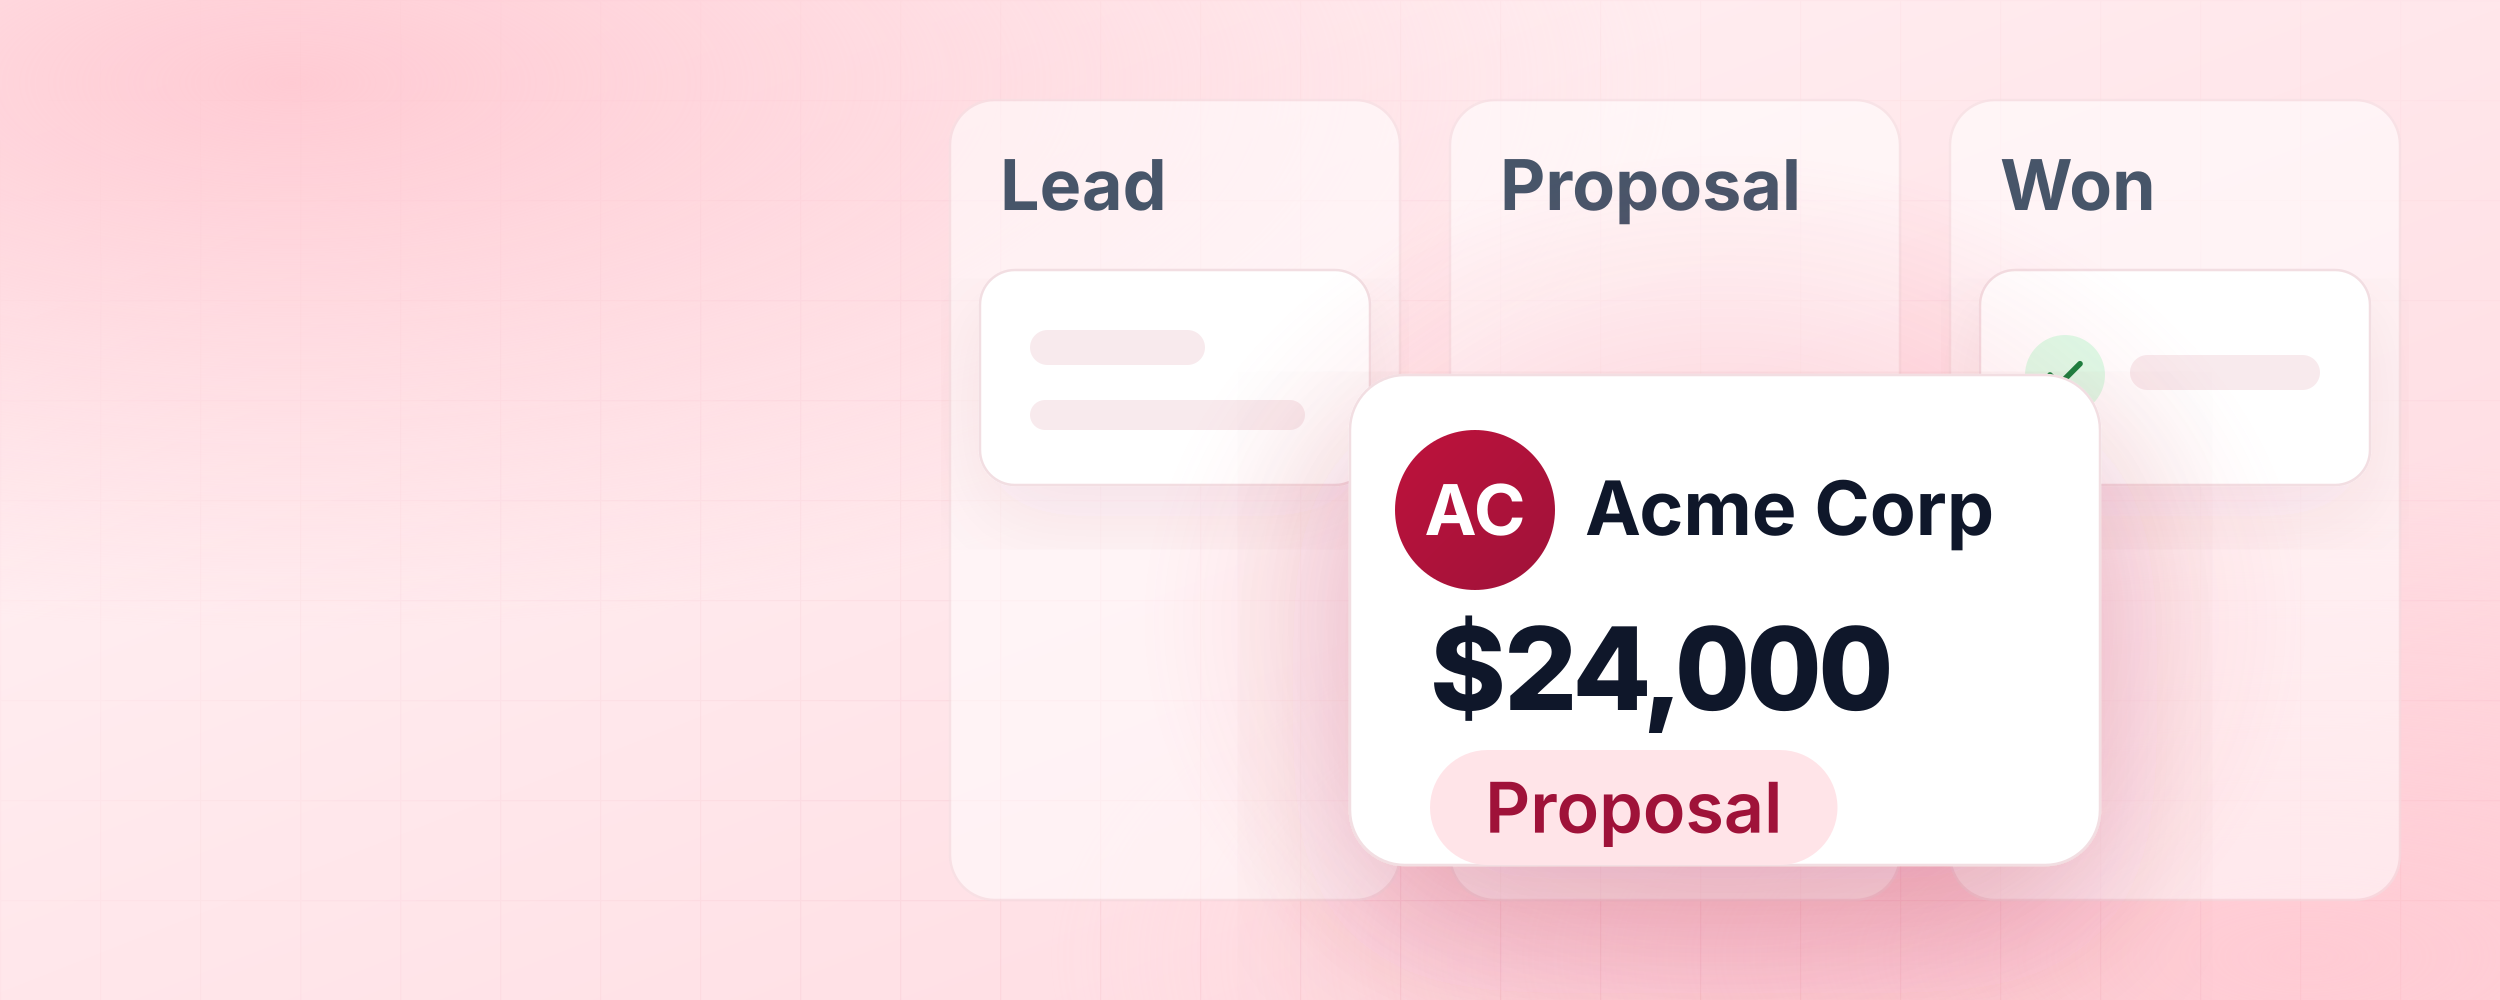
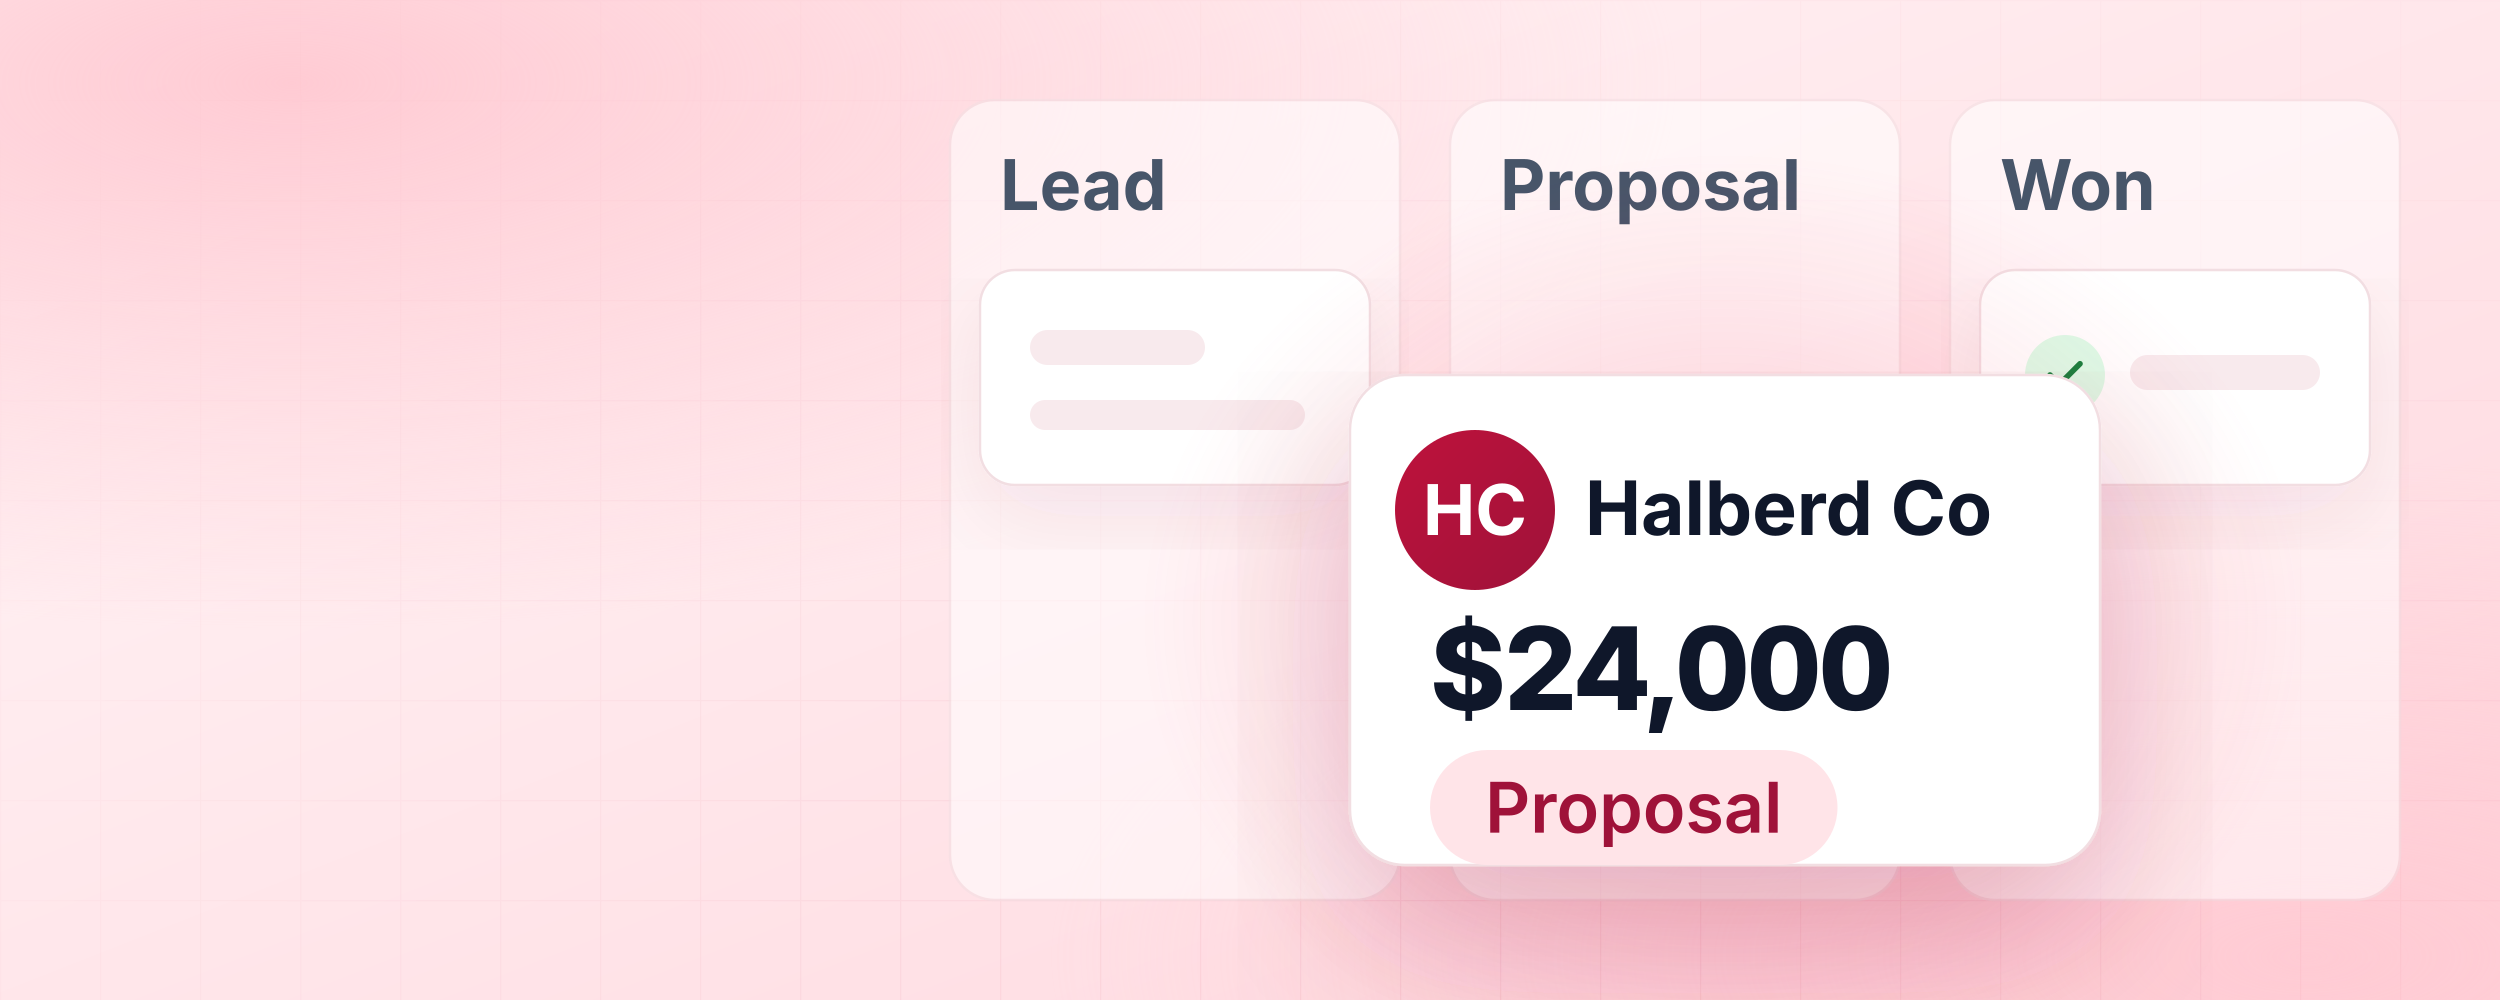
<svg xmlns="http://www.w3.org/2000/svg" xmlns:xlink="http://www.w3.org/1999/xlink" viewBox="0 0 1000 400" width="1000" height="400" role="img">
  <defs>
    <linearGradient id="bg" x1="0" y1="0" x2="1" y2="1">
      <stop offset="0" stop-color="#FFF7F8" />
      <stop offset="1" stop-color="#FFD6DD" />
    </linearGradient>
    <radialGradient id="glowA" cx="0.12" cy="0.08" r="0.55">
      <stop offset="0" stop-color="#FFC9D2" stop-opacity="0.95" />
      <stop offset="1" stop-color="#FFC9D2" stop-opacity="0" />
    </radialGradient>
    <radialGradient id="glowB" cx="0.92" cy="0.96" r="0.5">
      <stop offset="0" stop-color="#FFC9D2" stop-opacity="0.85" />
      <stop offset="1" stop-color="#FFC9D2" stop-opacity="0" />
    </radialGradient>
    <linearGradient id="gAcc" x1="0" y1="0" x2="1" y2="1">
      <stop offset="0" stop-color="#BE123C" />
      <stop offset="1" stop-color="#9F1239" />
    </linearGradient>
    <linearGradient id="gStroke" x1="0" y1="0" x2="1" y2="0">
      <stop offset="0" stop-color="#FDA4AF" />
      <stop offset="1" stop-color="#FB7185" />
    </linearGradient>
    <pattern id="grid" width="40" height="40" patternUnits="userSpaceOnUse">
      <path d="M40 0H0V40" fill="none" stroke="#BE123C" stroke-opacity="0.07" stroke-width="1" />
    </pattern>
    <radialGradient id="fade" cx="0.5" cy="0.45" r="0.65">
      <stop offset="0" stop-color="#fff" stop-opacity="1" />
      <stop offset="1" stop-color="#fff" stop-opacity="0" />
    </radialGradient>
    <mask id="gridMask">
      <rect width="1200" height="800" fill="url(#fade)" />
    </mask>
    <filter id="e1" x="-10%" y="-10%" width="120%" height="140%">
      <feDropShadow dx="0" dy="1" stdDeviation="1.2" flood-color="#0F172A" flood-opacity="0.07" />
      <feDropShadow dx="0" dy="12" stdDeviation="18" flood-color="#881337" flood-opacity="0.08" />
    </filter>
    <filter id="e2" x="-15%" y="-15%" width="130%" height="160%">
      <feDropShadow dx="0" dy="2" stdDeviation="3" flood-color="#0F172A" flood-opacity="0.10" />
      <feDropShadow dx="0" dy="28" stdDeviation="34" flood-color="#881337" flood-opacity="0.20" />
    </filter>
    <radialGradient id="spot" cx="0.5" cy="0.5" r="0.5">
      <stop offset="0" stop-color="#F43F5E" stop-opacity="0.24" />
      <stop offset="1" stop-color="#F43F5E" stop-opacity="0" />
    </radialGradient>
    <path id="g700_L" d="M135 0V1490H440V253H1083V0Z" />
    <path id="g700_e" d="M633 -22Q462 -22 338.0 48.0Q214 118 147.5 247.0Q81 376 81 553Q81 726 147.5 856.0Q214 986 334.5 1059.0Q455 1132 618 1132Q764 1132 883.0 1070.0Q1002 1008 1072.5 882.0Q1143 756 1143 565V481H378Q383 344 454.0 274.0Q525 204 638 204Q717 204 773.5 237.5Q830 271 854 336L1126 285Q1085 146 956.5 62.0Q828 -22 633 -22ZM380 669H854Q843 778 784.0 842.0Q725 906 621 906Q513 906 451.0 839.5Q389 773 380 669Z" />
    <path id="g700_a" d="M440 -22Q280 -22 174.0 62.5Q68 147 68 313Q68 438 128.0 509.0Q188 580 284.0 613.0Q380 646 490 656Q634 670 697.5 685.5Q761 701 761 756V761Q761 832 715.5 871.0Q670 910 586 910Q499 910 446.0 872.5Q393 835 375 781L100 827Q143 972 271.5 1052.0Q400 1132 587 1132Q707 1132 815.5 1094.0Q924 1056 992.5 972.5Q1061 889 1061 753V0H777V155H767Q726 77 645.0 27.5Q564 -22 440 -22ZM525 189Q630 189 696.5 250.0Q763 311 763 400V521Q745 508 704.5 498.5Q664 489 619.0 481.5Q574 474 541 470Q458 458 407.0 423.0Q356 388 356 321Q356 256 403.5 222.5Q451 189 525 189Z" />
    <path id="g700_d" d="M537 -19Q408 -19 305.0 47.5Q202 114 141.5 242.5Q81 371 81 557Q81 748 143.0 876.0Q205 1004 308.0 1068.0Q411 1132 535 1132Q630 1132 693.0 1100.0Q756 1068 794.5 1021.0Q833 974 853 930H863V1490H1163V0H868V179H853Q832 134 793.0 88.5Q754 43 691.0 12.0Q628 -19 537 -19ZM629 222Q743 222 806.0 314.0Q869 406 869 558Q869 710 806.5 801.0Q744 892 629 892Q511 892 450.0 798.5Q389 705 389 558Q389 410 450.5 316.0Q512 222 629 222Z" />
    <path id="g700_P" d="M135 0V1490H716Q886 1490 1005.0 1425.5Q1124 1361 1186.5 1247.5Q1249 1134 1249 987Q1249 839 1185.5 726.5Q1122 614 1001.0 550.5Q880 487 709 487H440V0ZM440 733H660Q800 733 867.0 804.0Q934 875 934 987Q934 1100 867.0 1169.0Q800 1238 659 1238H440Z" />
    <path id="g700_r" d="M128 0V1118H418V923H430Q461 1026 533.5 1079.5Q606 1133 700 1133Q751 1133 797 1123V855Q777 861 738.5 865.5Q700 870 667 870Q563 870 495.5 805.0Q428 740 428 636V0Z" />
    <path id="g700_o" d="M628 -22Q460 -22 337.0 50.5Q214 123 147.5 252.5Q81 382 81 554Q81 727 147.5 857.0Q214 987 337.0 1059.5Q460 1132 628 1132Q796 1132 919.0 1059.5Q1042 987 1108.5 857.0Q1175 727 1175 554Q1175 382 1108.5 252.5Q1042 123 919.0 50.5Q796 -22 628 -22ZM628 214Q748 214 809.0 311.0Q870 408 870 555Q870 703 809.0 799.5Q748 896 628 896Q508 896 447.5 799.5Q387 703 387 555Q387 408 447.5 311.0Q508 214 628 214Z" />
    <path id="g700_p" d="M128 -418V1118H423V930H437Q457 974 495.5 1021.0Q534 1068 597.5 1100.0Q661 1132 756 1132Q880 1132 983.0 1068.0Q1086 1004 1147.5 876.0Q1209 748 1209 557Q1209 371 1149.0 242.5Q1089 114 986.0 47.5Q883 -19 754 -19Q663 -19 600.0 12.0Q537 43 497.5 88.5Q458 134 437 179H428V-418ZM662 222Q779 222 840.5 316.0Q902 410 902 558Q902 705 841.0 798.5Q780 892 662 892Q546 892 483.5 801.0Q421 710 421 558Q421 406 484.0 314.0Q547 222 662 222Z" />
    <path id="g700_s" d="M572 -22Q370 -22 238.5 64.0Q107 150 78 306L357 354Q400 198 581 198Q667 198 716.5 230.5Q766 263 766 313Q766 398 622 428L429 468Q107 534 107 785Q107 946 236.0 1039.0Q365 1132 577 1132Q776 1132 894.0 1051.0Q1012 970 1043 834L777 787Q759 844 711.0 880.5Q663 917 581 917Q507 917 457.0 885.5Q407 854 407 804Q407 762 439.5 732.5Q472 703 551 687L752 647Q1072 582 1072 345Q1072 235 1008.0 152.5Q944 70 831.0 24.0Q718 -22 572 -22Z" />
    <path id="g700_l" d="M428 1490V0H128V1490Z" />
    <path id="g700_W" d="M449 0 49 1490H382L555 757Q578 654 597.5 537.0Q617 420 635 305Q655 420 676.0 537.0Q697 654 722 757L904 1490H1221L1402 757Q1427 655 1448.0 539.0Q1469 423 1489 309Q1507 423 1526.5 539.0Q1546 655 1569 757L1742 1490H2076L1675 0H1327L1129 762Q1109 843 1093.0 932.5Q1077 1022 1061 1118Q1047 1025 1032.0 935.5Q1017 846 995 762L798 0Z" />
    <path id="g700_n" d="M428 647V0H128V1118H411L415 887Q462 1004 548.0 1068.0Q634 1132 763 1132Q937 1132 1042.0 1020.0Q1147 908 1147 711V0H847V659Q847 763 793.5 822.0Q740 881 645 881Q549 881 488.5 819.5Q428 758 428 647Z" />
    <path id="g700_A" d="M49 0 558 1490H958L1480 0H1141L1026 346H497L386 0ZM573 585H947L902 719Q866 833 830.0 966.0Q794 1099 755 1251Q718 1097 684.0 964.0Q650 831 616 719Z" />
    <path id="g700_C" d="M786 -20Q587 -20 431.0 70.0Q275 160 184.5 331.0Q94 502 94 744Q94 987 185.0 1158.5Q276 1330 433.0 1420.0Q590 1510 786 1510Q955 1510 1092.0 1447.5Q1229 1385 1317.0 1266.5Q1405 1148 1427 981H1118Q1097 1102 1008.5 1170.5Q920 1239 792 1239Q618 1239 511.0 1110.0Q404 981 404 744Q404 502 511.5 376.5Q619 251 791 251Q918 251 1007.5 319.5Q1097 388 1119 510H1428Q1411 371 1330.0 250.5Q1249 130 1111.5 55.0Q974 -20 786 -20Z" />
    <path id="g700_c" d="M628 -22Q459 -22 336.5 50.5Q214 123 147.5 252.5Q81 382 81 554Q81 727 147.5 857.0Q214 987 336.5 1059.5Q459 1132 628 1132Q827 1132 960.0 1032.5Q1093 933 1125 760L846 708Q827 795 772.5 845.5Q718 896 631 896Q511 896 449.0 801.5Q387 707 387 555Q387 405 449.0 309.5Q511 214 631 214Q718 214 774.0 266.5Q830 319 848 409L1127 358Q1095 181 962.0 79.5Q829 -22 628 -22Z" />
    <path id="g700_m" d="M128 0V1118H406L418 901Q463 1023 550.0 1079.0Q637 1135 737 1135Q949 1135 1025 884Q1072 1013 1170.5 1074.0Q1269 1135 1384 1135Q1538 1135 1639.5 1035.5Q1741 936 1741 754V0H1441V697Q1441 791 1389.5 837.5Q1338 884 1263 884Q1178 884 1128.5 830.0Q1079 776 1079 688V0H789V705Q789 787 740.5 835.5Q692 884 615 884Q536 884 482.0 830.5Q428 777 428 676V0Z" />
    <path id="g800_dollar" d="M630 -194V-18Q376 -5 226.0 121.5Q76 248 72 492H411Q416 397 474.5 343.0Q533 289 630 277V612L524 637Q331 681 221.0 781.0Q111 881 111 1049Q111 1178 177.0 1277.5Q243 1377 360.0 1437.0Q477 1497 630 1508V1684H750V1508Q905 1498 1019.0 1437.5Q1133 1377 1195.5 1276.5Q1258 1176 1260 1046H921Q908 1189 750 1213V895L825 877Q1041 829 1160.5 720.0Q1280 611 1280 432Q1280 231 1140.0 112.5Q1000 -6 750 -18V-194ZM750 278Q831 290 877.0 331.5Q923 373 923 433Q923 487 880.0 522.0Q837 557 750 583ZM630 924V1213Q553 1202 514.5 1164.0Q476 1126 476 1073Q476 1016 517.0 981.5Q558 947 630 924Z" />
    <path id="g800_two_tf" d="M122 0V253L664 732Q756 816 807.5 882.5Q859 949 859 1034Q859 1127 799.0 1180.0Q739 1233 647 1233Q552 1233 495.0 1177.0Q438 1121 438 1019H102Q102 1170 170.5 1280.0Q239 1390 362.0 1450.0Q485 1510 648 1510Q816 1510 940.5 1453.5Q1065 1397 1133.0 1295.5Q1201 1194 1201 1061Q1201 976 1167.5 893.0Q1134 810 1046.0 708.5Q958 607 797 467L612 295V285H1220V0Z" />
    <path id="g800_four_tf" d="M43 249V525L655 1490H1100V528H1279V249H1100V0H761V249ZM769 528V1114H757L394 540V528Z" />
    <path id="g800_comma_tf" d="M36 -410 124 232H462L266 -410Z" />
    <path id="g800_zero_tf" d="M661 -20Q365 -20 218.5 181.5Q72 383 72 744Q72 1106 219.0 1308.0Q366 1510 661 1510Q956 1510 1103.0 1307.5Q1250 1105 1250 744Q1250 383 1103.5 181.5Q957 -20 661 -20ZM661 269Q784 269 841.5 384.0Q899 499 899 744Q899 992 841.5 1107.5Q784 1223 661 1223Q538 1223 480.5 1107.5Q423 992 423 744Q423 499 480.5 384.0Q538 269 661 269Z" />
    <path id="g600_P" d="M150 0V1490H707Q878 1490 995.0 1426.0Q1112 1362 1172.0 1250.5Q1232 1139 1232 997Q1232 854 1171.5 742.5Q1111 631 993.0 567.5Q875 504 703 504H417V0ZM417 724H668Q819 724 889.0 801.0Q959 878 959 997Q959 1116 889.0 1191.0Q819 1266 666 1266H417Z" />
    <path id="g600_r" d="M138 0V1118H390V931H402Q432 1028 507.0 1080.5Q582 1133 678 1133Q728 1133 773 1126V887Q757 891 721.0 895.5Q685 900 650 900Q541 900 469.5 832.5Q398 765 398 658V0Z" />
    <path id="g600_o" d="M623 -23Q460 -23 340.0 49.5Q220 122 154.5 251.5Q89 381 89 553Q89 727 154.5 857.5Q220 988 340.0 1060.0Q460 1132 623 1132Q786 1132 906.0 1060.0Q1026 988 1092.0 857.5Q1158 727 1158 553Q1158 381 1092.0 251.5Q1026 122 906.0 49.5Q786 -23 623 -23ZM623 188Q714 188 774.0 237.0Q834 286 864.0 369.0Q894 452 894 554Q894 657 864.0 740.0Q834 823 774.0 872.0Q714 921 623 921Q533 921 473.0 872.0Q413 823 383.5 740.0Q354 657 354 554Q354 452 383.5 369.0Q413 286 473.0 237.0Q533 188 623 188Z" />
    <path id="g600_p" d="M138 -418V1118H392V933H409Q428 972 465.0 1018.5Q502 1065 566.0 1098.5Q630 1132 729 1132Q858 1132 962.5 1066.0Q1067 1000 1128.5 871.5Q1190 743 1190 557Q1190 373 1129.5 244.0Q1069 115 965.0 47.5Q861 -20 728 -20Q632 -20 568.5 12.5Q505 45 467.0 91.0Q429 137 409 177H398V-418ZM658 194Q788 194 855.5 297.5Q923 401 923 558Q923 714 856.5 816.0Q790 918 658 918Q529 918 461.0 819.5Q393 721 393 558Q393 395 462.0 294.5Q531 194 658 194Z" />
    <path id="g600_s" d="M561 -23Q368 -23 242.5 59.5Q117 142 88 294L331 340Q375 176 566 176Q662 176 718.5 214.5Q775 253 775 310Q775 405 624 438L433 479Q119 547 119 792Q119 896 176.0 972.0Q233 1048 334.5 1090.0Q436 1132 570 1132Q760 1132 870.5 1053.0Q981 974 1015 844L783 798Q763 856 713.0 897.0Q663 938 573 938Q491 938 435.0 901.5Q379 865 379 808Q379 759 415.5 727.5Q452 696 538 677L728 637Q1041 570 1041 335Q1041 229 980.0 148.5Q919 68 810.5 22.5Q702 -23 561 -23Z" />
    <path id="g600_a" d="M450 -23Q344 -23 259.0 15.5Q174 54 125.0 129.0Q76 204 76 314Q76 440 137.5 509.5Q199 579 296.5 610.5Q394 642 502 653Q648 669 713.0 682.5Q778 696 778 754V759Q778 841 728.0 886.5Q678 932 583 932Q485 932 427.0 889.0Q369 846 349 791L108 840Q157 988 285.5 1060.0Q414 1132 582 1132Q661 1132 741.5 1113.5Q822 1095 889.0 1051.5Q956 1008 997.0 933.5Q1038 859 1038 747V0H789V154H779Q742 82 661.0 29.5Q580 -23 450 -23ZM517 170Q637 170 708.5 239.0Q780 308 780 401V533Q762 519 716.0 508.5Q670 498 618.5 490.5Q567 483 533 478Q445 466 386.5 430.0Q328 394 328 317Q328 245 381.0 207.5Q434 170 517 170Z" />
    <path id="g600_l" d="M398 1490V0H138V1490Z" />
+     <path id="g700_H" d="M135 0V1490H440V888H1089V1490H1395V0H1089V635H440V0Z" />
+     <path id="g700_b" d="M754 -19Q663 -19 600.0 12.0Q537 43 497.5 88.5Q458 134 437 179H423V0H128V1490H428V930H437Q457 974 495.5 1021.0Q534 1068 597.5 1100.0Q661 1132 756 1132Q880 1132 983.0 1068.0Q1086 1004 1147.5 876.0Q1209 748 1209 557Q1209 371 1149.0 242.5Q1089 114 986.0 47.5Q883 -19 754 -19ZM662 222Q779 222 840.5 316.0Q902 410 902 558Q902 705 841.0 798.5Q780 892 662 892Q546 892 483.5 801.0Q421 710 421 558Q421 406 484.0 314.0Q547 222 662 222Z" />
  </defs>
  <style>
.pulse{transform-box:fill-box;transform-origin:center;animation:pulse 2.4s cubic-bezier(.2,.7,.3,1) infinite}
@keyframes pulse{0%{transform:scale(1);opacity:.30}75%{transform:scale(2.1);opacity:0}100%{transform:scale(2.1);opacity:0}}
.caret{animation:blink 1.1s steps(1) infinite}
@keyframes blink{0%,55%{opacity:1}56%,100%{opacity:0}}
.press{transform-box:fill-box;transform-origin:0 0;animation:press 3.2s ease-in-out infinite}
@keyframes press{0%,58%,100%{transform:translate(0,0) scale(1)}66%{transform:translate(1.5px,2px) scale(.9)}74%{transform:translate(0,0) scale(1)}}
.ripple{transform-box:fill-box;transform-origin:center;opacity:0;animation:ripple 3.2s ease-out infinite}
@keyframes ripple{0%,62%{opacity:0;transform:scale(.4)}68%{opacity:.5}100%{opacity:0;transform:scale(2.4)}}
.sweep{animation:sweep 4.8s cubic-bezier(.45,0,.2,1) infinite}
@keyframes sweep{0%{transform:translateY(-470px);opacity:0}8%{opacity:1}72%{transform:translateY(0);opacity:1}100%{transform:translateY(0);opacity:1}}
.ring{transform-box:fill-box;transform-origin:50% 12%;animation:ring 4s ease-in-out infinite}
@keyframes ring{0%,70%,100%{transform:rotate(0)}74%{transform:rotate(14deg)}78%{transform:rotate(-12deg)}82%{transform:rotate(8deg)}86%{transform:rotate(-4deg)}90%{transform:rotate(0)}}
.glow{animation:glow 2.6s ease-in-out infinite}
@keyframes glow{0%,100%{opacity:1}50%{opacity:.45}}
.float{animation:float 6s ease-in-out infinite}
@keyframes float{0%,100%{transform:translateY(0)}50%{transform:translateY(-6px)}}
@media (prefers-reduced-motion: reduce){*{animation:none!important}}
</style>
  <rect width="1000" height="400" fill="url(#bg)" />
  <rect width="1000" height="400" fill="url(#glowA)" />
  <rect width="1000" height="400" fill="url(#glowB)" />
  <rect width="1000" height="400" fill="url(#grid)" mask="url(#gridMask)" />
  <rect x="380" y="40" width="180" height="320" rx="18" fill="#fff" stroke="#F2DEE2" stroke-width="1" opacity="0.55" />
  <g>
    <use href="#g700_L" xlink:href="#g700_L" transform="translate(400.00 84.00) scale(0.01367 -0.01367)" fill="#475569" />
    <use href="#g700_e" xlink:href="#g700_e" transform="translate(415.83 84.00) scale(0.01367 -0.01367)" fill="#475569" />
    <use href="#g700_a" xlink:href="#g700_a" transform="translate(432.79 84.00) scale(0.01367 -0.01367)" fill="#475569" />
    <use href="#g700_d" xlink:href="#g700_d" transform="translate(449.04 84.00) scale(0.01367 -0.01367)" fill="#475569" />
  </g>
  <rect x="580" y="40" width="180" height="320" rx="18" fill="#fff" stroke="#F2DEE2" stroke-width="1" opacity="0.55" />
  <g>
    <use href="#g700_P" xlink:href="#g700_P" transform="translate(600.00 84.00) scale(0.01367 -0.01367)" fill="#475569" />
    <use href="#g700_r" xlink:href="#g700_r" transform="translate(618.14 84.00) scale(0.01367 -0.01367)" fill="#475569" />
    <use href="#g700_o" xlink:href="#g700_o" transform="translate(628.86 84.00) scale(0.01367 -0.01367)" fill="#475569" />
    <use href="#g700_p" xlink:href="#g700_p" transform="translate(646.03 84.00) scale(0.01367 -0.01367)" fill="#475569" />
    <use href="#g700_o" xlink:href="#g700_o" transform="translate(663.68 84.00) scale(0.01367 -0.01367)" fill="#475569" />
    <use href="#g700_s" xlink:href="#g700_s" transform="translate(680.86 84.00) scale(0.01367 -0.01367)" fill="#475569" />
    <use href="#g700_a" xlink:href="#g700_a" transform="translate(696.54 84.00) scale(0.01367 -0.01367)" fill="#475569" />
    <use href="#g700_l" xlink:href="#g700_l" transform="translate(712.79 84.00) scale(0.01367 -0.01367)" fill="#475569" />
  </g>
  <rect x="780" y="40" width="180" height="320" rx="18" fill="#fff" stroke="#F2DEE2" stroke-width="1" opacity="0.55" />
  <g>
    <use href="#g700_W" xlink:href="#g700_W" transform="translate(800.00 84.00) scale(0.01367 -0.01367)" fill="#475569" />
    <use href="#g700_o" xlink:href="#g700_o" transform="translate(827.66 84.00) scale(0.01367 -0.01367)" fill="#475569" />
    <use href="#g700_n" xlink:href="#g700_n" transform="translate(844.83 84.00) scale(0.01367 -0.01367)" fill="#475569" />
  </g>
  <rect x="392" y="108" width="156" height="86" rx="14" fill="#fff" stroke="#F2DEE2" stroke-width="1" filter="url(#e1)" />
  <rect x="412" y="132" width="70" height="14" rx="7" fill="#F8EAED" />
  <rect x="412" y="160" width="110" height="12" rx="6" fill="#F8EAED" />
  <rect x="792" y="108" width="156" height="86" rx="14" fill="#fff" stroke="#F2DEE2" stroke-width="1" filter="url(#e1)" />
  <circle cx="826" cy="150" r="16" fill="#DCFCE7" />
  <g transform="translate(817 141) scale(0.75)" fill="none" stroke="#15803D" stroke-width="3" stroke-linecap="round" stroke-linejoin="round">
    <path d="M20 6 9 17l-5-5" />
  </g>
  <rect x="852" y="142" width="76" height="14" rx="7" fill="#F8EAED" />
  <ellipse cx="690.0" cy="248.0" rx="234.0" ry="186.2" fill="url(#spot)" />
  <rect x="540" y="150" width="300" height="196" rx="22" fill="#fff" stroke="#F2DEE2" stroke-width="1" filter="url(#e2)" />
  <circle cx="590" cy="204" r="32" fill="url(#gAcc)" />
  <g>
-     <use href="#g700_A" xlink:href="#g700_A" transform="translate(569.78 214.00) scale(0.01367 -0.01367)" fill="#fff" />
-     <use href="#g700_C" xlink:href="#g700_C" transform="translate(589.51 214.00) scale(0.01367 -0.01367)" fill="#fff" />
+     <use href="#g700_H" xlink:href="#g700_H" transform="translate(569.18 214.00) scale(0.01367 -0.01367)" fill="#fff" />
+     <use href="#g700_C" xlink:href="#g700_C" transform="translate(590.10 214.00) scale(0.01367 -0.01367)" fill="#fff" />
  </g>
  <g>
-     <use href="#g700_A" xlink:href="#g700_A" transform="translate(634.00 214.00) scale(0.01465 -0.01465)" fill="#0F172A" />
-     <use href="#g700_c" xlink:href="#g700_c" transform="translate(655.71 214.00) scale(0.01465 -0.01465)" fill="#0F172A" />
-     <use href="#g700_m" xlink:href="#g700_m" transform="translate(673.36 214.00) scale(0.01465 -0.01465)" fill="#0F172A" />
-     <use href="#g700_e" xlink:href="#g700_e" transform="translate(700.74 214.00) scale(0.01465 -0.01465)" fill="#0F172A" />
-     <use href="#g700_C" xlink:href="#g700_C" transform="translate(725.71 214.00) scale(0.01465 -0.01465)" fill="#0F172A" />
-     <use href="#g700_o" xlink:href="#g700_o" transform="translate(747.91 214.00) scale(0.01465 -0.01465)" fill="#0F172A" />
-     <use href="#g700_r" xlink:href="#g700_r" transform="translate(766.30 214.00) scale(0.01465 -0.01465)" fill="#0F172A" />
-     <use href="#g700_p" xlink:href="#g700_p" transform="translate(778.74 214.00) scale(0.01465 -0.01465)" fill="#0F172A" />
+     <use href="#g700_H" xlink:href="#g700_H" transform="translate(634.00 214.00) scale(0.01465 -0.01465)" fill="#0F172A" />
+     <use href="#g700_a" xlink:href="#g700_a" transform="translate(656.41 214.00) scale(0.01465 -0.01465)" fill="#0F172A" />
+     <use href="#g700_l" xlink:href="#g700_l" transform="translate(673.83 214.00) scale(0.01465 -0.01465)" fill="#0F172A" />
+     <use href="#g700_b" xlink:href="#g700_b" transform="translate(681.96 214.00) scale(0.01465 -0.01465)" fill="#0F172A" />
+     <use href="#g700_e" xlink:href="#g700_e" transform="translate(700.87 214.00) scale(0.01465 -0.01465)" fill="#0F172A" />
+     <use href="#g700_r" xlink:href="#g700_r" transform="translate(718.74 214.00) scale(0.01465 -0.01465)" fill="#0F172A" />
+     <use href="#g700_d" xlink:href="#g700_d" transform="translate(730.23 214.00) scale(0.01465 -0.01465)" fill="#0F172A" />
+     <use href="#g700_C" xlink:href="#g700_C" transform="translate(756.24 214.00) scale(0.01465 -0.01465)" fill="#0F172A" />
+     <use href="#g700_o" xlink:href="#g700_o" transform="translate(778.43 214.00) scale(0.01465 -0.01465)" fill="#0F172A" />
  </g>
  <g>
    <use href="#g800_dollar" xlink:href="#g800_dollar" transform="translate(572.00 284.00) scale(0.02246 -0.02246)" fill="#0F172A" />
    <use href="#g800_two_tf" xlink:href="#g800_two_tf" transform="translate(601.37 284.00) scale(0.02246 -0.02246)" fill="#0F172A" />
    <use href="#g800_four_tf" xlink:href="#g800_four_tf" transform="translate(630.06 284.00) scale(0.02246 -0.02246)" fill="#0F172A" />
    <use href="#g800_comma_tf" xlink:href="#g800_comma_tf" transform="translate(658.75 284.00) scale(0.02246 -0.02246)" fill="#0F172A" />
    <use href="#g800_zero_tf" xlink:href="#g800_zero_tf" transform="translate(670.11 284.00) scale(0.02246 -0.02246)" fill="#0F172A" />
    <use href="#g800_zero_tf" xlink:href="#g800_zero_tf" transform="translate(698.80 284.00) scale(0.02246 -0.02246)" fill="#0F172A" />
    <use href="#g800_zero_tf" xlink:href="#g800_zero_tf" transform="translate(727.49 284.00) scale(0.02246 -0.02246)" fill="#0F172A" />
  </g>
  <rect x="572" y="300" width="163" height="46" rx="23.0" fill="#FFE4E8" />
  <g>
    <use href="#g600_P" xlink:href="#g600_P" transform="translate(594.04 333.08) scale(0.01367 -0.01367)" fill="#9F1239" />
    <use href="#g600_r" xlink:href="#g600_r" transform="translate(612.10 333.08) scale(0.01367 -0.01367)" fill="#9F1239" />
    <use href="#g600_o" xlink:href="#g600_o" transform="translate(622.60 333.08) scale(0.01367 -0.01367)" fill="#9F1239" />
    <use href="#g600_p" xlink:href="#g600_p" transform="translate(639.65 333.08) scale(0.01367 -0.01367)" fill="#9F1239" />
    <use href="#g600_o" xlink:href="#g600_o" transform="translate(657.12 333.08) scale(0.01367 -0.01367)" fill="#9F1239" />
    <use href="#g600_s" xlink:href="#g600_s" transform="translate(674.17 333.08) scale(0.01367 -0.01367)" fill="#9F1239" />
    <use href="#g600_a" xlink:href="#g600_a" transform="translate(689.55 333.08) scale(0.01367 -0.01367)" fill="#9F1239" />
    <use href="#g600_l" xlink:href="#g600_l" transform="translate(705.63 333.08) scale(0.01367 -0.01367)" fill="#9F1239" />
  </g>
</svg>
